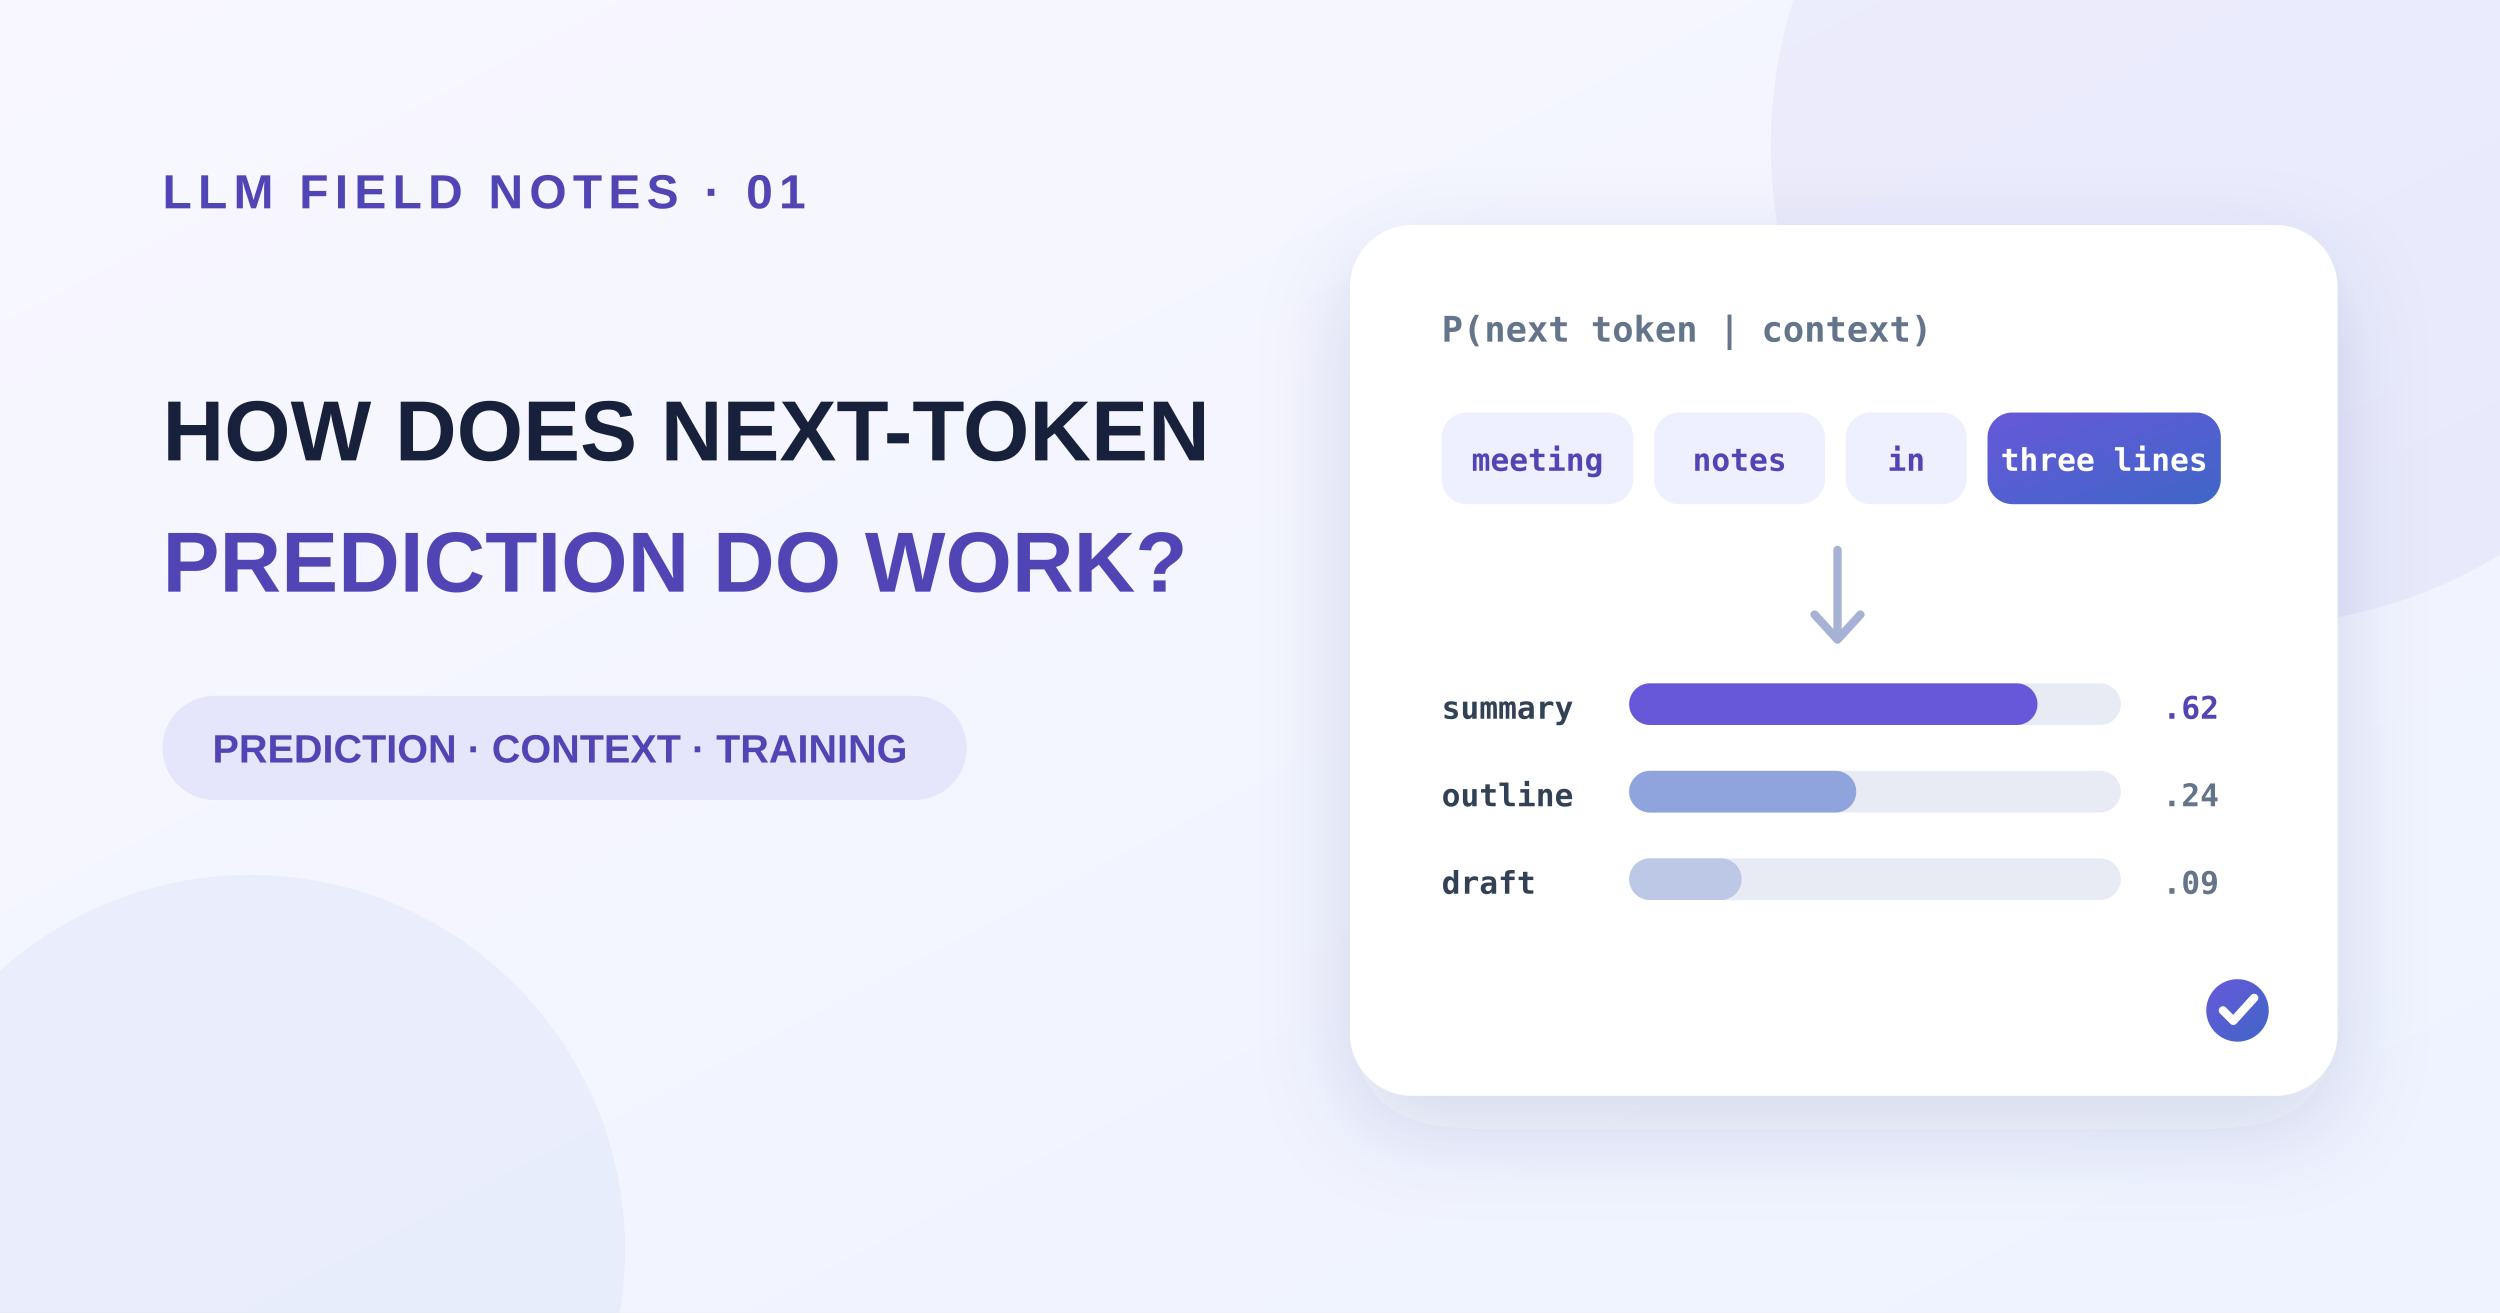
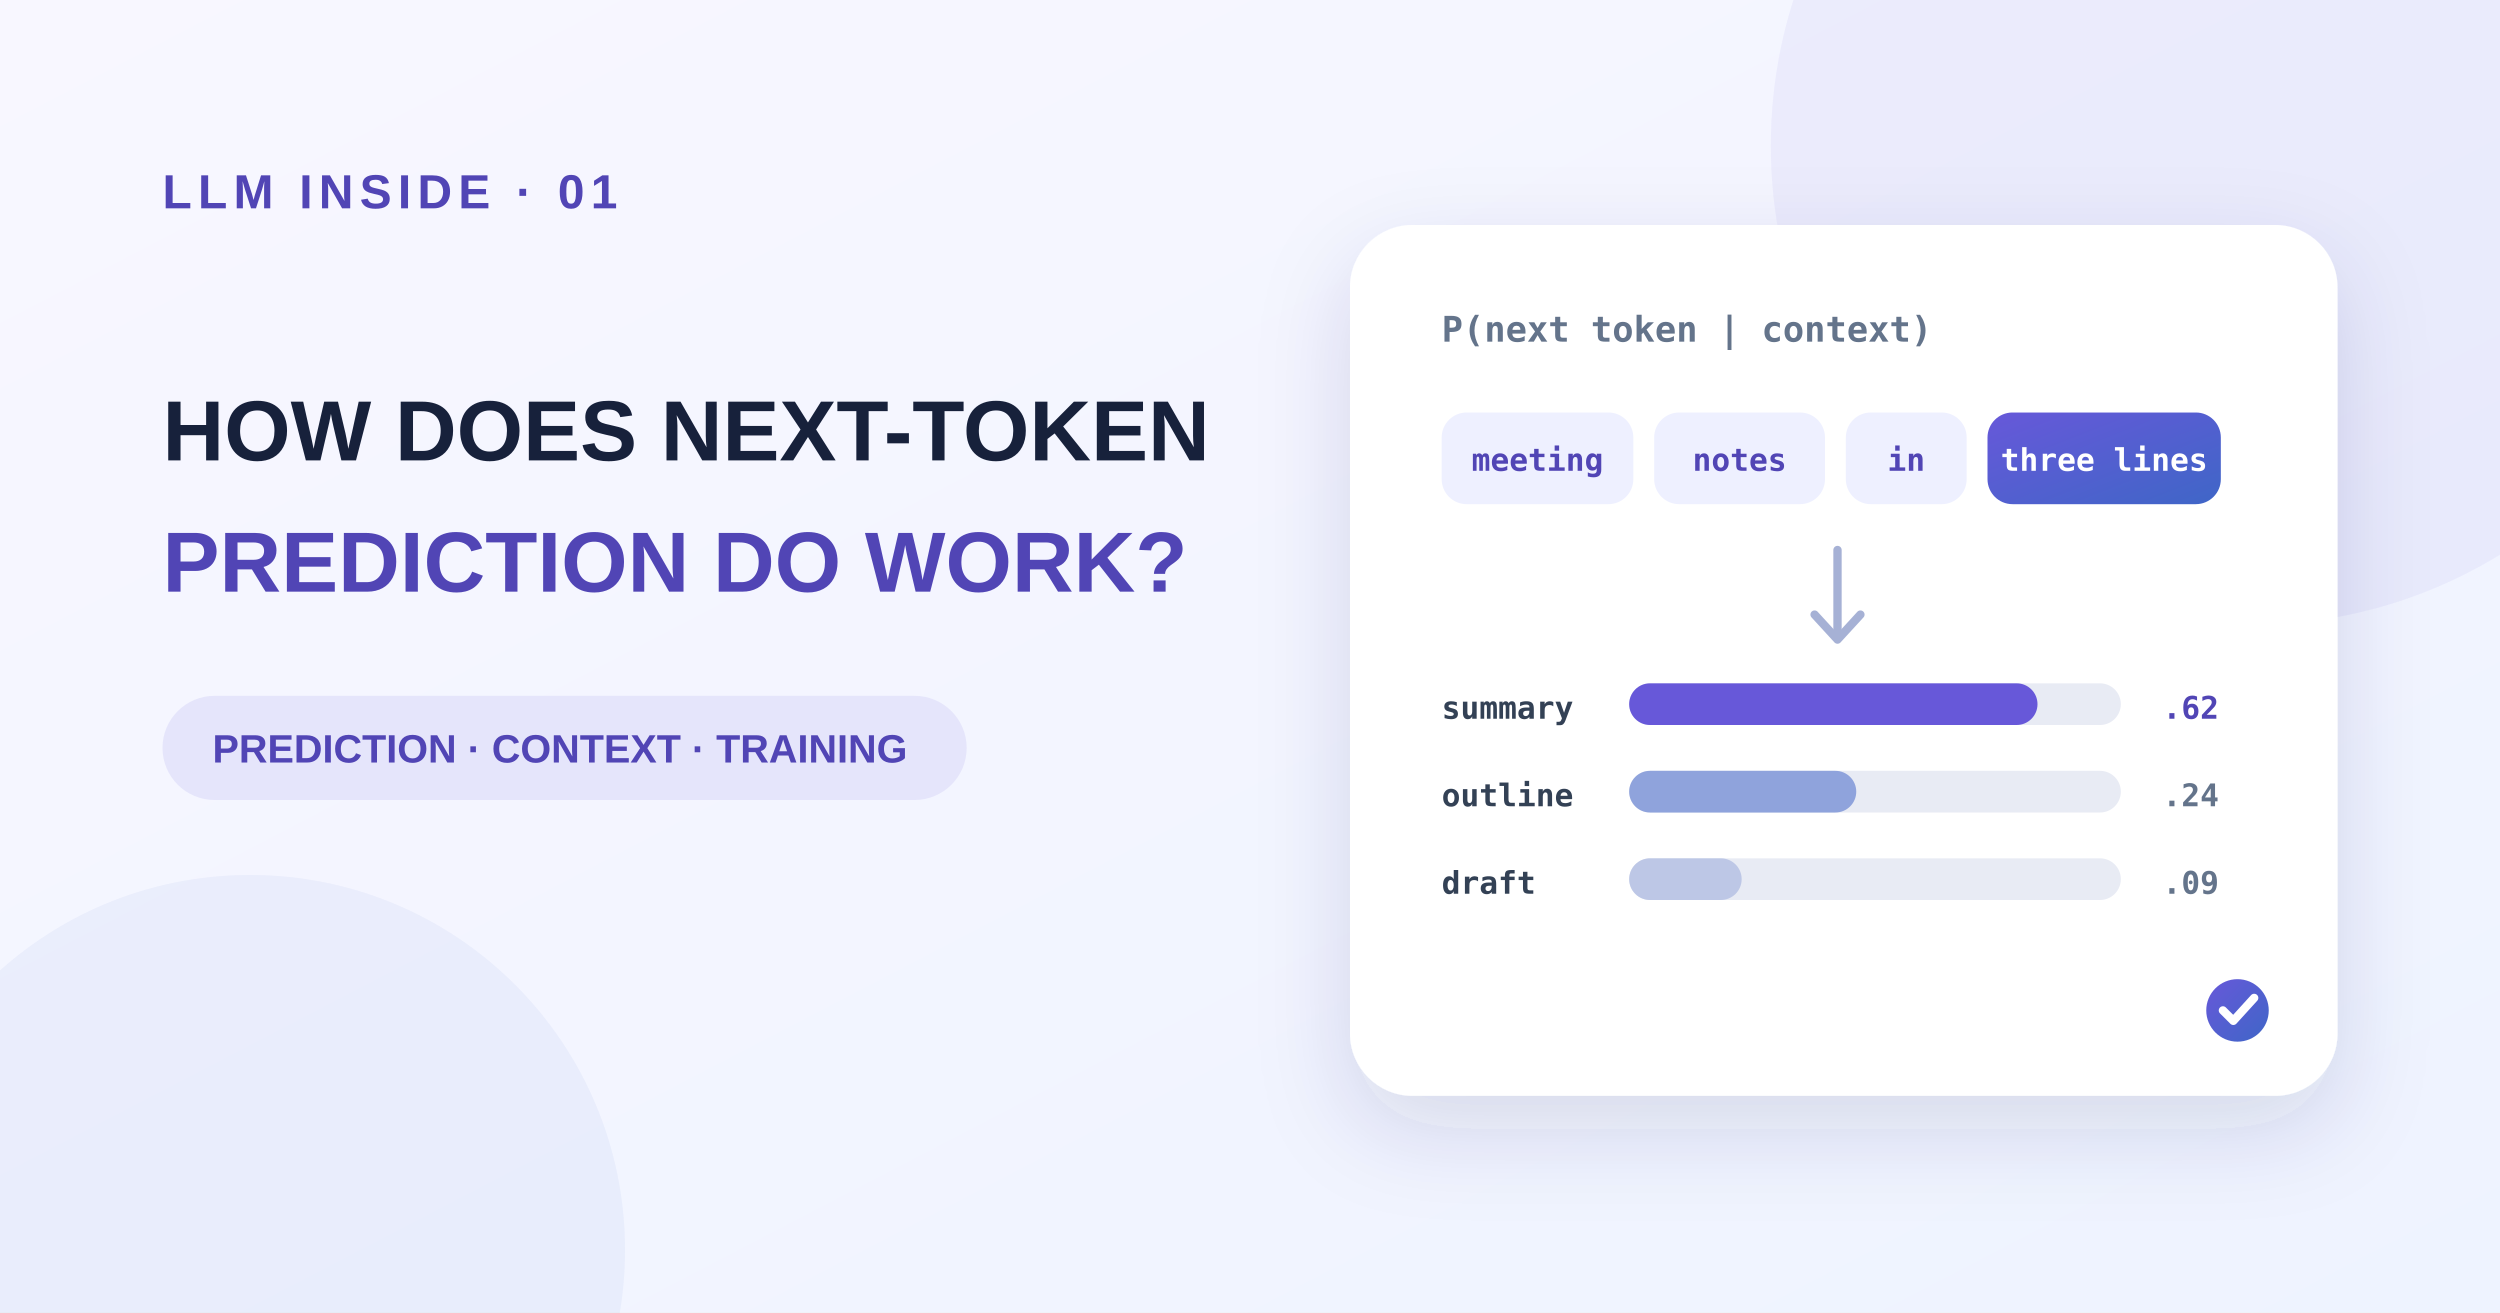
- <svg xmlns="http://www.w3.org/2000/svg" viewBox="0 0 1200 630" role="img" aria-label="LLM Field Notes Part 1, next-token prediction">
+ <svg xmlns="http://www.w3.org/2000/svg" viewBox="0 0 1200 630" role="img" aria-label="LLM Inside Part 1, next-token prediction">
  <defs>
    <linearGradient id="bg" x1="0" y1="0" x2="1" y2="1">
      <stop offset="0" stop-color="#f8f7ff" />
      <stop offset="1" stop-color="#eef3ff" />
    </linearGradient>
    <linearGradient id="accent" x1="0" y1="0" x2="1" y2="1">
      <stop offset="0" stop-color="#6758d9" />
      <stop offset="1" stop-color="#3f66c7" />
    </linearGradient>
    <filter id="shadow" x="-20%" y="-20%" width="140%" height="140%">
      <feDropShadow dx="0" dy="16" stdDeviation="22" flood-color="#293568" flood-opacity="0.14" />
    </filter>
  </defs>
  <rect width="1200" height="630" fill="url(#bg)" />
  <circle cx="1080" cy="70" r="230" fill="#6758d9" opacity="0.07" />
  <circle cx="120" cy="600" r="180" fill="#3f66c7" opacity="0.06" />
-   <text x="78" y="100" font-family="Pretendard,'Pretendard Variable',Arial,sans-serif" font-size="23" font-weight="750" letter-spacing="3" fill="#5145b5">LLM FIELD NOTES · 01</text>
+   <text x="78" y="100" font-family="Pretendard,'Pretendard Variable',Arial,sans-serif" font-size="23" font-weight="750" letter-spacing="3" fill="#5145b5">LLM INSIDE · 01</text>
  <text x="78" y="221" font-family="Pretendard,'Pretendard Variable',Arial,sans-serif" font-size="41" font-weight="800" fill="#17213b">HOW DOES NEXT-TOKEN</text>
  <text x="78" y="284" font-family="Pretendard,'Pretendard Variable',Arial,sans-serif" font-size="41" font-weight="800" fill="#5145b5">PREDICTION DO WORK?</text>
  <rect x="78" y="334" width="386" height="50" rx="25" fill="#e5e5fb" />
  <text x="102" y="366" font-family="Pretendard,'Pretendard Variable',Arial,sans-serif" font-size="19" font-weight="700" fill="#5145b5">PREDICTION · CONTEXT · TRAINING</text>
  <g filter="url(#shadow)">
    <rect x="648" y="108" width="474" height="418" rx="30" fill="#ffffff" />
  </g>
  <text x="692" y="164" font-family="ui-monospace,SFMono-Regular,Menlo,monospace" font-size="17" font-weight="700" fill="#64748b">P(next token | context)</text>
  <g font-family="ui-monospace,SFMono-Regular,Menlo,monospace" font-size="15" font-weight="700" text-anchor="middle">
    <rect x="692" y="198" width="92" height="44" rx="12" fill="#eef0ff" />
    <text x="738" y="226" fill="#5145b5">meeting</text>
    <rect x="794" y="198" width="82" height="44" rx="12" fill="#eef0ff" />
    <text x="835" y="226" fill="#5145b5">notes</text>
    <rect x="886" y="198" width="58" height="44" rx="12" fill="#eef0ff" />
    <text x="915" y="226" fill="#5145b5">in</text>
    <rect x="954" y="198" width="112" height="44" rx="12" fill="url(#accent)" />
    <text x="1010" y="226" fill="#ffffff">three lines</text>
  </g>
  <path d="M882 264 V304" fill="none" stroke="#a6b1d5" stroke-width="4" stroke-linecap="round" />
  <path d="M871 295 L882 307 L893 295" fill="none" stroke="#a6b1d5" stroke-width="4" stroke-linecap="round" stroke-linejoin="round" />
  <g font-family="ui-monospace,SFMono-Regular,Menlo,monospace" font-size="15" font-weight="700">
    <text x="692" y="345" fill="#334155">summary</text>
    <rect x="782" y="328" width="236" height="20" rx="10" fill="#e8ebf4" />
    <rect x="782" y="328" width="196" height="20" rx="10" fill="#6758d9" />
    <text x="1038" y="345" fill="#5145b5">.62</text>
    <text x="692" y="387" fill="#334155">outline</text>
    <rect x="782" y="370" width="236" height="20" rx="10" fill="#e8ebf4" />
    <rect x="782" y="370" width="109" height="20" rx="10" fill="#8fa3dc" />
    <text x="1038" y="387" fill="#64748b">.24</text>
    <text x="692" y="429" fill="#334155">draft</text>
    <rect x="782" y="412" width="236" height="20" rx="10" fill="#e8ebf4" />
    <rect x="782" y="412" width="54" height="20" rx="10" fill="#bdc7e6" />
    <text x="1038" y="429" fill="#64748b">.09</text>
  </g>
  <circle cx="1074" cy="485" r="15" fill="url(#accent)" />
  <path d="M1067 485 L1072 490 L1082 479" fill="none" stroke="#ffffff" stroke-width="4" stroke-linecap="round" stroke-linejoin="round" />
</svg>
